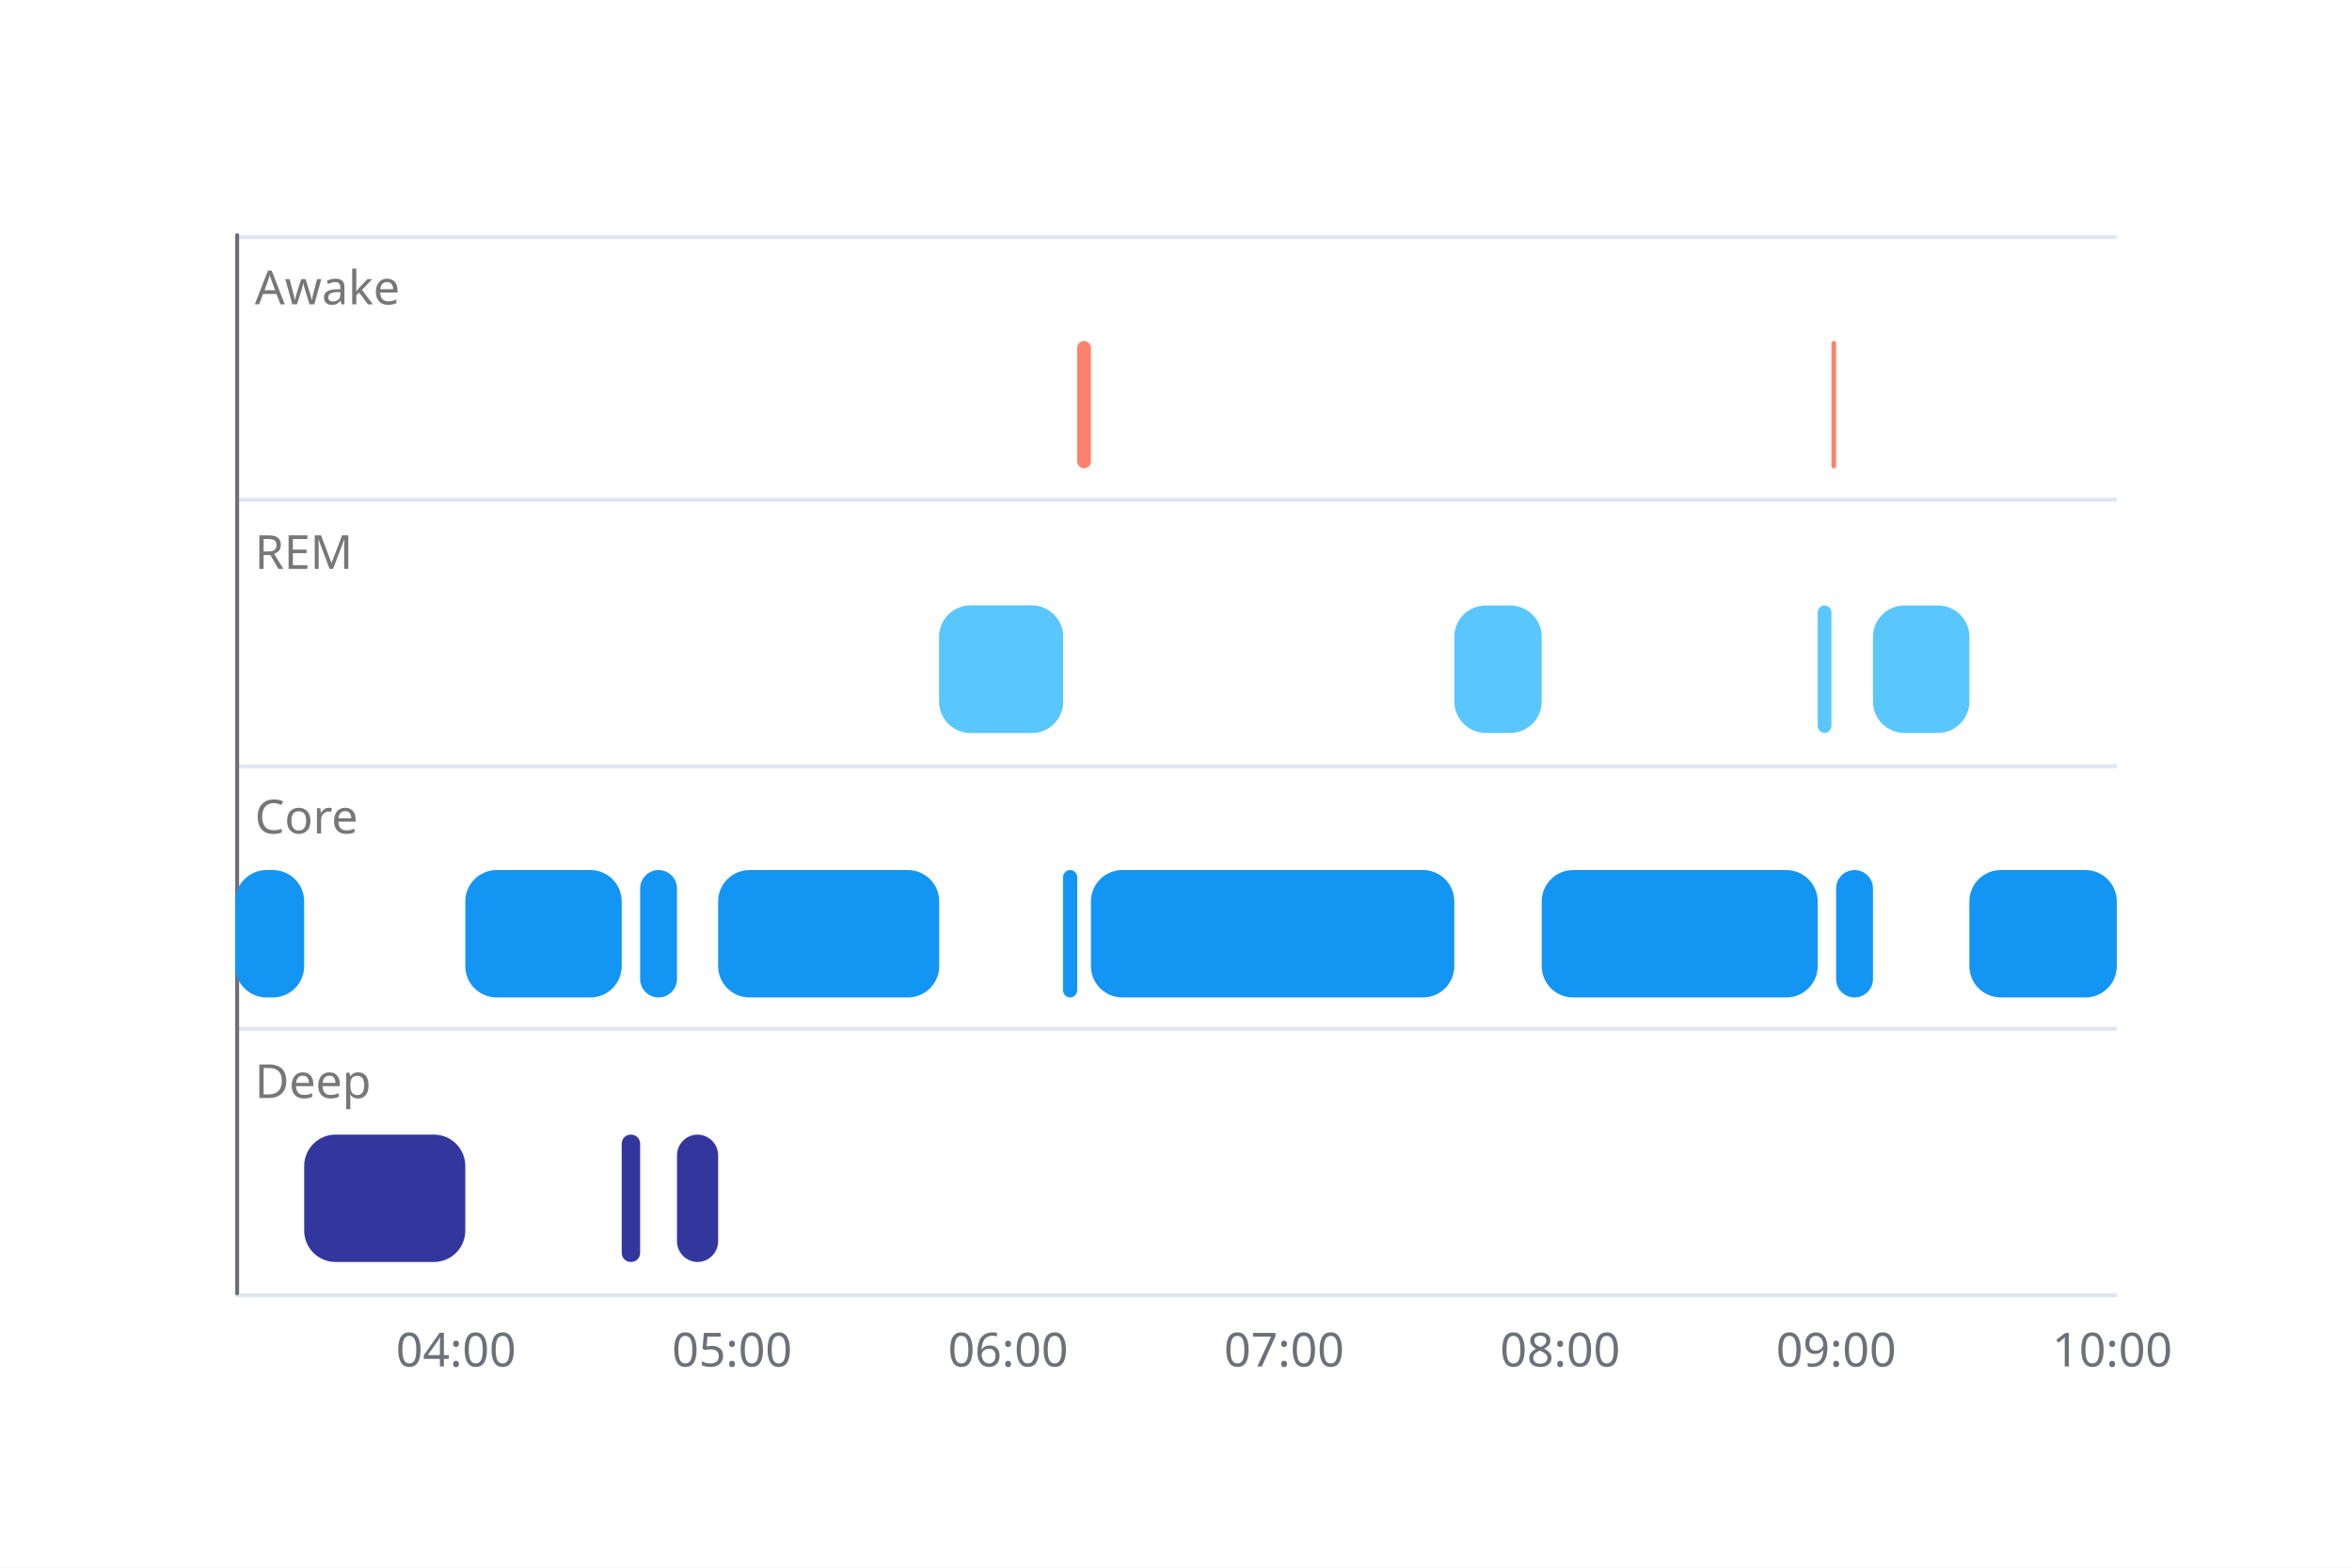
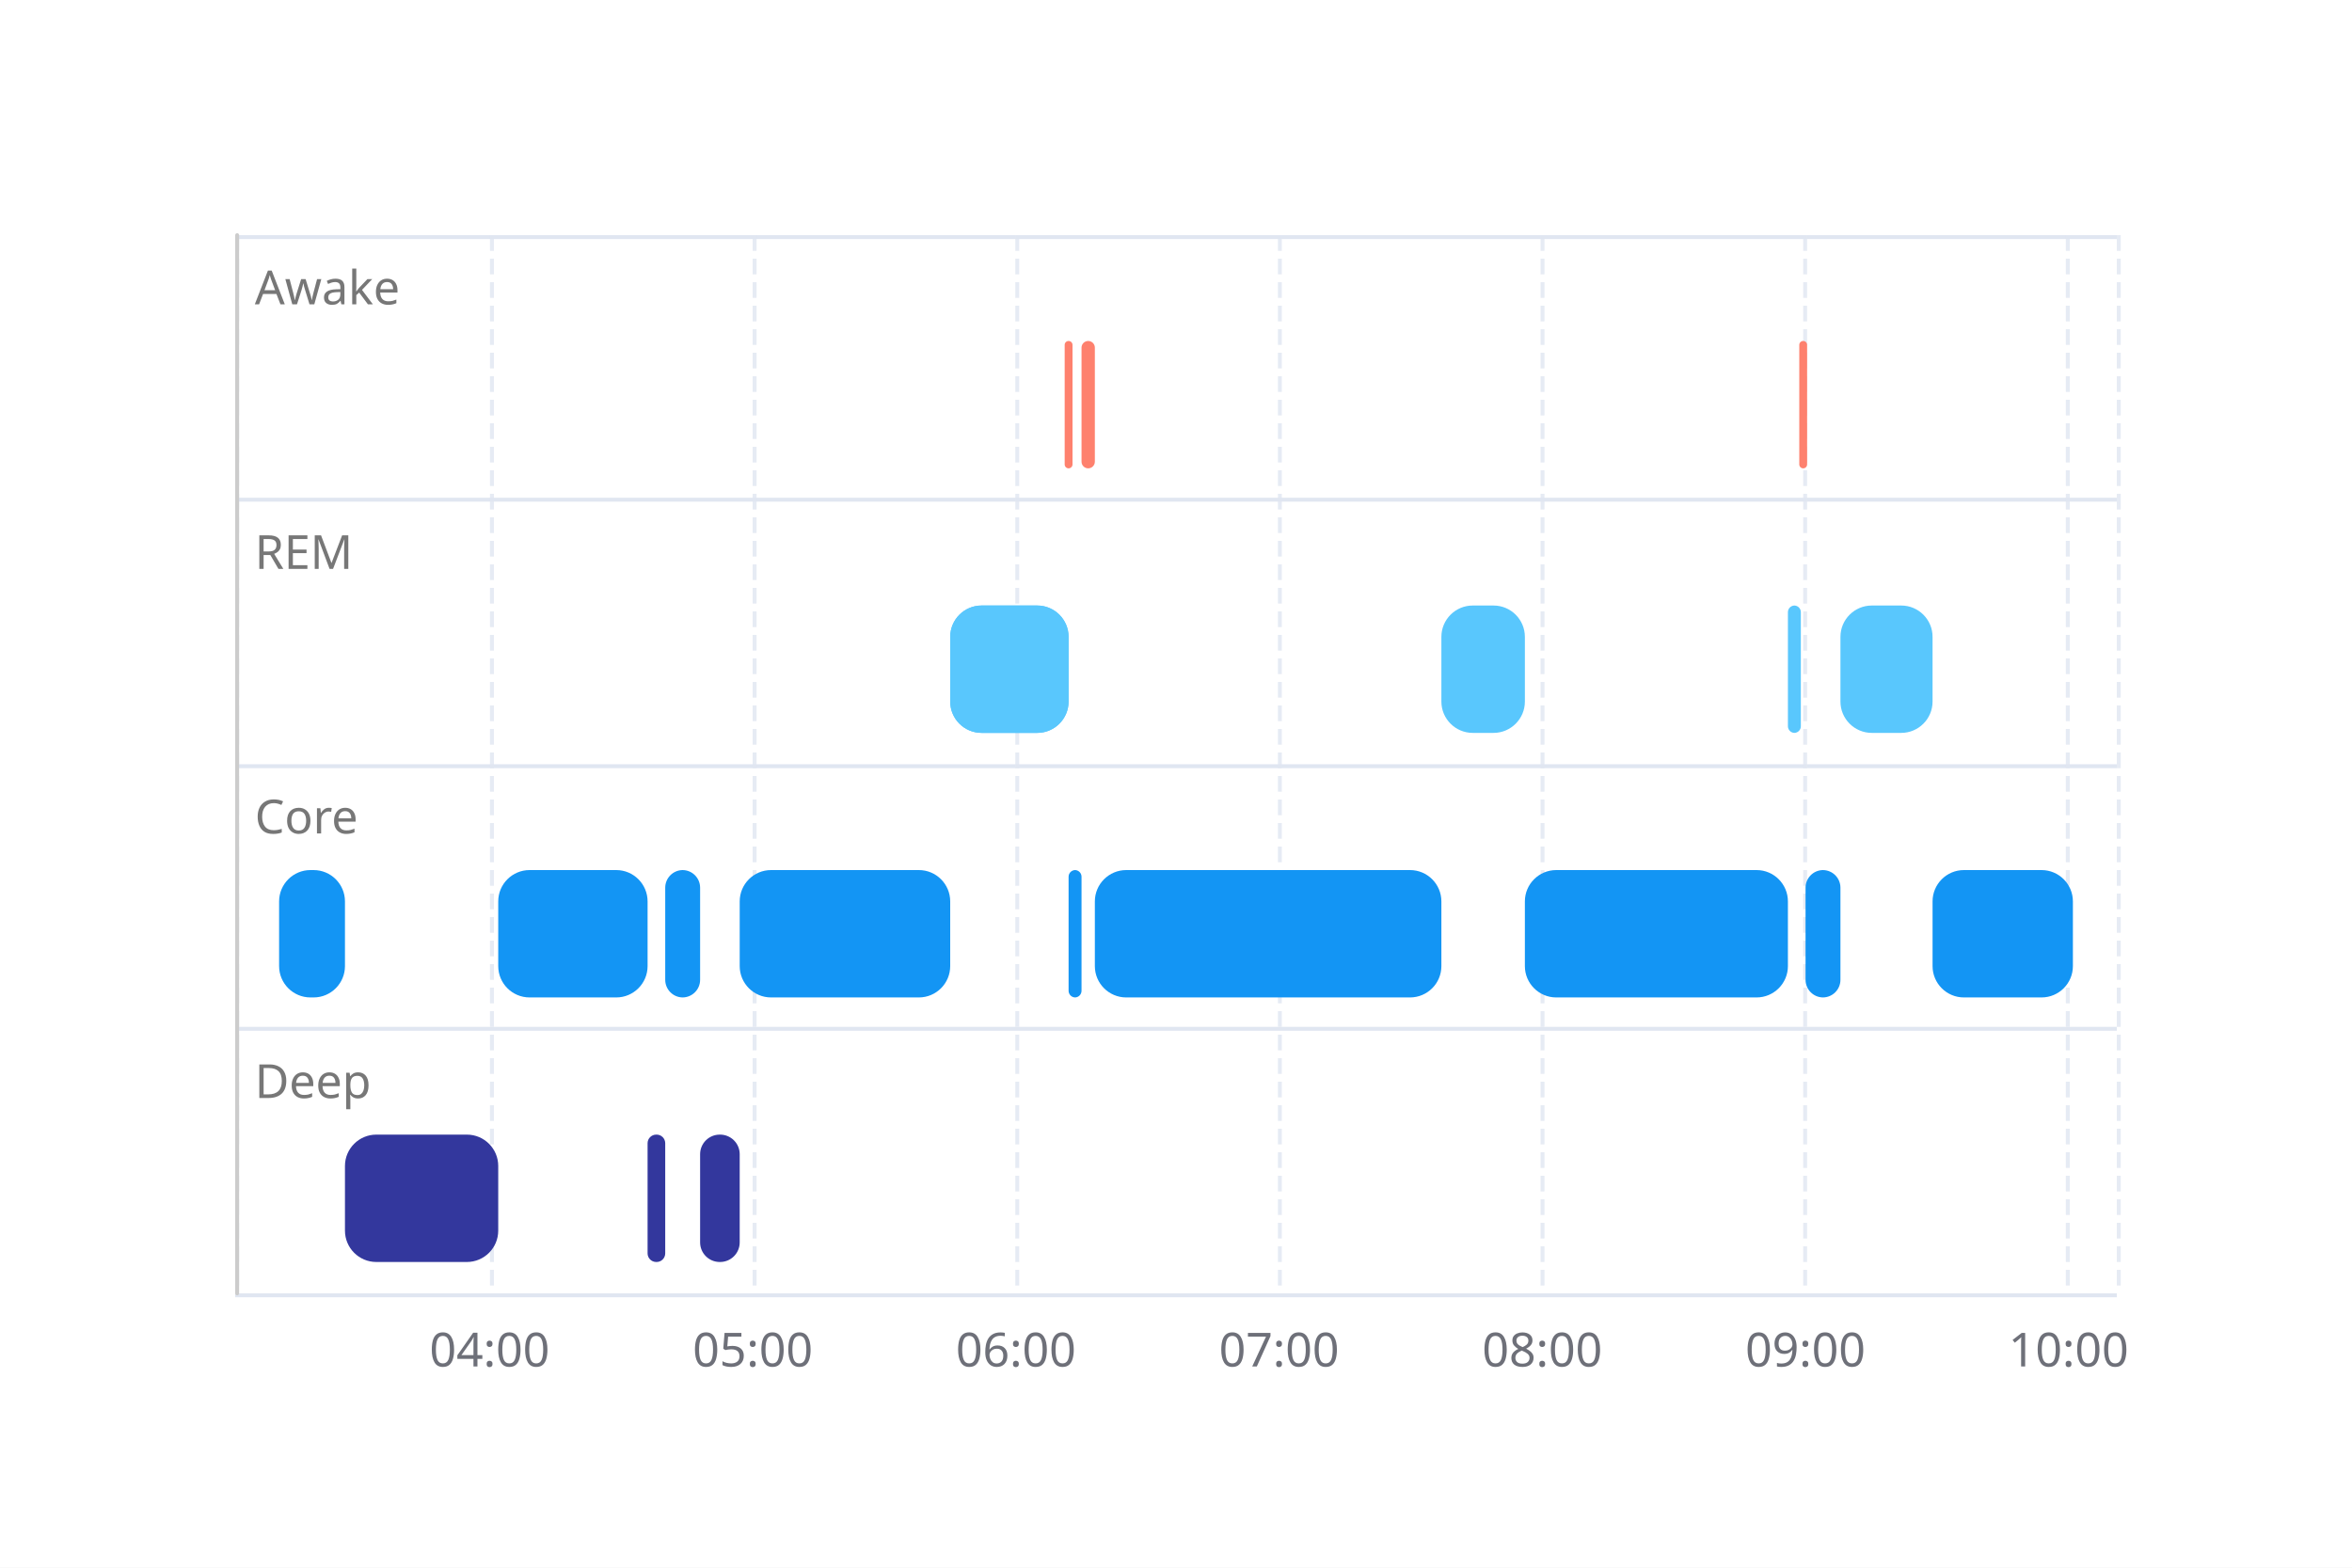
<svg xmlns="http://www.w3.org/2000/svg" width="600" height="400" version="1.1" baseProfile="full" viewBox="0 0 600 400">
  <rect width="600" height="400" x="0" y="0" fill="#fff" />
  <path d="M60 330.5L540 330.5" fill="transparent" stroke="#E0E6F1" class="zr0-cls-0" />
  <path d="M60 262.5L540 262.5" fill="transparent" stroke="#E0E6F1" class="zr0-cls-0" />
  <path d="M60 195.5L540 195.5" fill="transparent" stroke="#E0E6F1" class="zr0-cls-0" />
  <path d="M60 127.5L540 127.5" fill="transparent" stroke="#E0E6F1" class="zr0-cls-0" />
  <path d="M60 60.5L540 60.5" fill="transparent" stroke="#E0E6F1" class="zr0-cls-0" />
-   <path d="M60.5 330L60.5 60" fill="transparent" stroke="#6E7079" stroke-linecap="round" class="zr0-cls-0" />
-   <text dominant-baseline="central" text-anchor="middle" style="font: normal normal 12px sans-serif" y="6" transform="translate(116.3325 338)" fill="#6E7079">04:00</text>
-   <text dominant-baseline="central" text-anchor="middle" style="font: normal normal 12px sans-serif" y="6" transform="translate(186.7482 338)" fill="#6E7079">05:00</text>
-   <text dominant-baseline="central" text-anchor="middle" style="font: normal normal 12px sans-serif" y="6" transform="translate(257.1638 338)" fill="#6E7079">06:00</text>
-   <text dominant-baseline="central" text-anchor="middle" style="font: normal normal 12px sans-serif" y="6" transform="translate(327.5795 338)" fill="#6E7079">07:00</text>
-   <text dominant-baseline="central" text-anchor="middle" style="font: normal normal 12px sans-serif" y="6" transform="translate(397.9951 338)" fill="#6E7079">08:00</text>
-   <text dominant-baseline="central" text-anchor="middle" style="font: normal normal 12px sans-serif" y="6" transform="translate(468.4108 338)" fill="#6E7079">09:00</text>
-   <text dominant-baseline="central" text-anchor="middle" style="font: normal normal 12px sans-serif" y="6" transform="translate(538.8264 338)" fill="#6E7079">10:00</text>
-   <path d="M271.2 87L271.2 119.5L271.2 87" fill="#FE816E" ecmeta_series_index="0" ecmeta_data_index="0" ecmeta_ssr_type="chart" class="zr0-cls-1" />
+   <path d="M60.5 60L60.5 330" fill="transparent" stroke="#E0E6F1" stroke-opacity="0.8" stroke-dasharray="4,2" class="zr0-cls-0" />
+   <path d="M125.5 60L125.5 330" fill="transparent" stroke="#E0E6F1" stroke-opacity="0.8" stroke-dasharray="4,2" class="zr0-cls-0" />
+   <path d="M192.5 60L192.5 330" fill="transparent" stroke="#E0E6F1" stroke-opacity="0.8" stroke-dasharray="4,2" class="zr0-cls-0" />
+   <path d="M259.5 60L259.5 330" fill="transparent" stroke="#E0E6F1" stroke-opacity="0.8" stroke-dasharray="4,2" class="zr0-cls-0" />
+   <path d="M326.5 60L326.5 330" fill="transparent" stroke="#E0E6F1" stroke-opacity="0.8" stroke-dasharray="4,2" class="zr0-cls-0" />
+   <path d="M393.5 60L393.5 330" fill="transparent" stroke="#E0E6F1" stroke-opacity="0.8" stroke-dasharray="4,2" class="zr0-cls-0" />
+   <path d="M460.5 60L460.5 330" fill="transparent" stroke="#E0E6F1" stroke-opacity="0.8" stroke-dasharray="4,2" class="zr0-cls-0" />
+   <path d="M527.5 60L527.5 330" fill="transparent" stroke="#E0E6F1" stroke-opacity="0.8" stroke-dasharray="4,2" class="zr0-cls-0" />
+   <path d="M540.5 60L540.5 330" fill="transparent" stroke="#E0E6F1" stroke-opacity="0.8" stroke-dasharray="4,2" class="zr0-cls-0" />
+   <path d="M60.5 330L60.5 60" fill="transparent" stroke="#ccc" stroke-linecap="round" class="zr0-cls-0" />
+   <text dominant-baseline="central" text-anchor="middle" style="font: normal normal 12px sans-serif" y="6" transform="translate(124.8951 338)" fill="#6E7079">04:00</text>
+   <text dominant-baseline="central" text-anchor="middle" style="font: normal normal 12px sans-serif" y="6" transform="translate(192.028 338)" fill="#6E7079">05:00</text>
+   <text dominant-baseline="central" text-anchor="middle" style="font: normal normal 12px sans-serif" y="6" transform="translate(259.1608 338)" fill="#6E7079">06:00</text>
+   <text dominant-baseline="central" text-anchor="middle" style="font: normal normal 12px sans-serif" y="6" transform="translate(326.2937 338)" fill="#6E7079">07:00</text>
+   <text dominant-baseline="central" text-anchor="middle" style="font: normal normal 12px sans-serif" y="6" transform="translate(393.4266 338)" fill="#6E7079">08:00</text>
+   <text dominant-baseline="central" text-anchor="middle" style="font: normal normal 12px sans-serif" y="6" transform="translate(460.5594 338)" fill="#6E7079">09:00</text>
+   <text dominant-baseline="central" text-anchor="middle" style="font: normal normal 12px sans-serif" y="6" transform="translate(527.6923 338)" fill="#6E7079">10:00</text>
+   <path d="M272.6 87A1 1 0 0 1 273.6 88L273.6 118.5A1 1 0 0 1 272.6 119.5A1 1 0 0 1 271.6 118.5L271.6 88A1 1 0 0 1 272.6 87" fill="#FE816E" ecmeta_series_index="0" ecmeta_data_index="0" ecmeta_ssr_type="chart" class="zr0-cls-1" />
  <text dominant-baseline="central" text-anchor="start" style="font: 12px sans-serif" x="65" y="73" fill="#777">Awake</text>
-   <path d="M276.5 87A1.8 1.8 0 0 1 278.3 88.8L278.3 117.7A1.8 1.8 0 0 1 276.5 119.5A1.8 1.8 0 0 1 274.8 117.7L274.8 88.8A1.8 1.8 0 0 1 276.5 87" fill="#FE816E" ecmeta_series_index="0" ecmeta_data_index="1" ecmeta_ssr_type="chart" class="zr0-cls-1" />
-   <path d="M467.8 87A0.6 0.6 0 0 1 468.4 87.6L468.4 118.9A0.6 0.6 0 0 1 467.8 119.5A0.6 0.6 0 0 1 467.2 118.9L467.2 87.6A0.6 0.6 0 0 1 467.8 87" fill="#FE816E" ecmeta_series_index="0" ecmeta_data_index="2" ecmeta_ssr_type="chart" class="zr0-cls-1" />
-   <path d="M247.6 154.5L263.2 154.5A8 8 0 0 1 271.2 162.5L271.2 179A8 8 0 0 1 263.2 187L247.6 187A8 8 0 0 1 239.6 179L239.6 162.5A8 8 0 0 1 247.6 154.5" fill="#59C7FD" ecmeta_series_index="0" ecmeta_data_index="3" ecmeta_ssr_type="chart" class="zr0-cls-2" />
+   <path d="M277.6 87A1.7 1.7 0 0 1 279.3 88.7L279.3 117.8A1.7 1.7 0 0 1 277.6 119.5A1.7 1.7 0 0 1 275.9 117.8L275.9 88.7A1.7 1.7 0 0 1 277.6 87" fill="#FE816E" ecmeta_series_index="0" ecmeta_data_index="1" ecmeta_ssr_type="chart" class="zr0-cls-1" />
+   <path d="M460 87A1 1 0 0 1 461 88L461 118.5A1 1 0 0 1 460 119.5A1 1 0 0 1 459 118.5L459 88A1 1 0 0 1 460 87" fill="#FE816E" ecmeta_series_index="0" ecmeta_data_index="2" ecmeta_ssr_type="chart" class="zr0-cls-1" />
+   <path d="M250.4 154.5L264.6 154.5A8 8 0 0 1 272.6 162.5L272.6 179A8 8 0 0 1 264.6 187L250.4 187A8 8 0 0 1 242.4 179L242.4 162.5A8 8 0 0 1 250.4 154.5" fill="#59C7FD" ecmeta_series_index="0" ecmeta_data_index="3" ecmeta_ssr_type="chart" class="zr0-cls-2" />
  <text dominant-baseline="central" text-anchor="start" style="font: 12px sans-serif" x="65" y="140.5" fill="#777">REM</text>
-   <path d="M379 154.5L385.3 154.5A8 8 0 0 1 393.3 162.5L393.3 179A8 8 0 0 1 385.3 187L379 187A8 8 0 0 1 371 179L371 162.5A8 8 0 0 1 379 154.5" fill="#59C7FD" ecmeta_series_index="0" ecmeta_data_index="4" ecmeta_ssr_type="chart" class="zr0-cls-2" />
-   <path d="M465.5 154.5A1.8 1.8 0 0 1 467.2 156.3L467.2 185.2A1.8 1.8 0 0 1 465.5 187A1.8 1.8 0 0 1 463.7 185.2L463.7 156.3A1.8 1.8 0 0 1 465.5 154.5" fill="#59C7FD" ecmeta_series_index="0" ecmeta_data_index="5" ecmeta_ssr_type="chart" class="zr0-cls-2" />
-   <path d="M485.8 154.5L494.4 154.5A8 8 0 0 1 502.4 162.5L502.4 179A8 8 0 0 1 494.4 187L485.8 187A8 8 0 0 1 477.8 179L477.8 162.5A8 8 0 0 1 485.8 154.5" fill="#59C7FD" ecmeta_series_index="0" ecmeta_data_index="6" ecmeta_ssr_type="chart" class="zr0-cls-2" />
-   <path d="M247.6 154.5L263.2 154.5A8 8 0 0 1 271.2 162.5L271.2 179A8 8 0 0 1 263.2 187L247.6 187A8 8 0 0 1 239.6 179L239.6 162.5A8 8 0 0 1 247.6 154.5" fill="#59C7FD" ecmeta_series_index="0" ecmeta_data_index="7" ecmeta_ssr_type="chart" class="zr0-cls-2" />
-   <path d="M68 222L69.6 222A8 8 0 0 1 77.6 230L77.6 246.5A8 8 0 0 1 69.6 254.5L68 254.5A8 8 0 0 1 60 246.5L60 230A8 8 0 0 1 68 222" fill="#1395F4" ecmeta_series_index="0" ecmeta_data_index="8" ecmeta_ssr_type="chart" class="zr0-cls-3" />
+   <path d="M375.7 154.5L381 154.5A8 8 0 0 1 389 162.5L389 179A8 8 0 0 1 381 187L375.7 187A8 8 0 0 1 367.7 179L367.7 162.5A8 8 0 0 1 375.7 154.5" fill="#59C7FD" ecmeta_series_index="0" ecmeta_data_index="4" ecmeta_ssr_type="chart" class="zr0-cls-2" />
+   <path d="M457.8 154.5A1.7 1.7 0 0 1 459.4 156.2L459.4 185.3A1.7 1.7 0 0 1 457.8 187A1.7 1.7 0 0 1 456.1 185.3L456.1 156.2A1.7 1.7 0 0 1 457.8 154.5" fill="#59C7FD" ecmeta_series_index="0" ecmeta_data_index="5" ecmeta_ssr_type="chart" class="zr0-cls-2" />
+   <path d="M477.5 154.5L485 154.5A8 8 0 0 1 493 162.5L493 179A8 8 0 0 1 485 187L477.5 187A8 8 0 0 1 469.5 179L469.5 162.5A8 8 0 0 1 477.5 154.5" fill="#59C7FD" ecmeta_series_index="0" ecmeta_data_index="6" ecmeta_ssr_type="chart" class="zr0-cls-2" />
+   <path d="M250.4 154.5L264.6 154.5A8 8 0 0 1 272.6 162.5L272.6 179A8 8 0 0 1 264.6 187L250.4 187A8 8 0 0 1 242.4 179L242.4 162.5A8 8 0 0 1 250.4 154.5" fill="#59C7FD" ecmeta_series_index="0" ecmeta_data_index="7" ecmeta_ssr_type="chart" class="zr0-cls-2" />
+   <path d="M79.2 222L80 222A8 8 0 0 1 88 230L88 246.5A8 8 0 0 1 80 254.5L79.2 254.5A8 8 0 0 1 71.2 246.5L71.2 230A8 8 0 0 1 79.2 222" fill="#1395F4" ecmeta_series_index="0" ecmeta_data_index="8" ecmeta_ssr_type="chart" class="zr0-cls-3" />
  <text dominant-baseline="central" text-anchor="start" style="font: 12px sans-serif" x="65" y="208" fill="#777">Core</text>
-   <path d="M126.7 222L150.6 222A8 8 0 0 1 158.6 230L158.6 246.5A8 8 0 0 1 150.6 254.5L126.7 254.5A8 8 0 0 1 118.7 246.5L118.7 230A8 8 0 0 1 126.7 222" fill="#1395F4" ecmeta_series_index="0" ecmeta_data_index="9" ecmeta_ssr_type="chart" class="zr0-cls-3" />
-   <path d="M168 222A4.7 4.7 0 0 1 172.7 226.7L172.7 249.8A4.7 4.7 0 0 1 168 254.5A4.7 4.7 0 0 1 163.3 249.8L163.3 226.7A4.7 4.7 0 0 1 168 222" fill="#1395F4" ecmeta_series_index="0" ecmeta_data_index="10" ecmeta_ssr_type="chart" class="zr0-cls-3" />
-   <path d="M191.2 222L231.6 222A8 8 0 0 1 239.6 230L239.6 246.5A8 8 0 0 1 231.6 254.5L191.2 254.5A8 8 0 0 1 183.2 246.5L183.2 230A8 8 0 0 1 191.2 222" fill="#1395F4" ecmeta_series_index="0" ecmeta_data_index="11" ecmeta_ssr_type="chart" class="zr0-cls-3" />
-   <path d="M273 222A1.8 1.8 0 0 1 274.8 223.8L274.8 252.7A1.8 1.8 0 0 1 273 254.5A1.8 1.8 0 0 1 271.2 252.7L271.2 223.8A1.8 1.8 0 0 1 273 222" fill="#1395F4" ecmeta_series_index="0" ecmeta_data_index="12" ecmeta_ssr_type="chart" class="zr0-cls-3" />
-   <path d="M286.3 222L363 222A8 8 0 0 1 371 230L371 246.5A8 8 0 0 1 363 254.5L286.3 254.5A8 8 0 0 1 278.3 246.5L278.3 230A8 8 0 0 1 286.3 222" fill="#1395F4" ecmeta_series_index="0" ecmeta_data_index="13" ecmeta_ssr_type="chart" class="zr0-cls-3" />
-   <path d="M401.3 222L455.7 222A8 8 0 0 1 463.7 230L463.7 246.5A8 8 0 0 1 455.7 254.5L401.3 254.5A8 8 0 0 1 393.3 246.5L393.3 230A8 8 0 0 1 401.3 222" fill="#1395F4" ecmeta_series_index="0" ecmeta_data_index="14" ecmeta_ssr_type="chart" class="zr0-cls-3" />
-   <path d="M473.1 222A4.7 4.7 0 0 1 477.8 226.7L477.8 249.8A4.7 4.7 0 0 1 473.1 254.5A4.7 4.7 0 0 1 468.4 249.8L468.4 226.7A4.7 4.7 0 0 1 473.1 222" fill="#1395F4" ecmeta_series_index="0" ecmeta_data_index="15" ecmeta_ssr_type="chart" class="zr0-cls-3" />
-   <path d="M510.4 222L532 222A8 8 0 0 1 540 230L540 246.5A8 8 0 0 1 532 254.5L510.4 254.5A8 8 0 0 1 502.4 246.5L502.4 230A8 8 0 0 1 510.4 222" fill="#1395F4" ecmeta_series_index="0" ecmeta_data_index="16" ecmeta_ssr_type="chart" class="zr0-cls-3" />
-   <path d="M85.6 289.5L110.7 289.5A8 8 0 0 1 118.7 297.5L118.7 314A8 8 0 0 1 110.7 322L85.6 322A8 8 0 0 1 77.6 314L77.6 297.5A8 8 0 0 1 85.6 289.5" fill="#33379D" ecmeta_series_index="0" ecmeta_data_index="17" ecmeta_ssr_type="chart" class="zr0-cls-4" />
+   <path d="M135.1 222L157.2 222A8 8 0 0 1 165.2 230L165.2 246.5A8 8 0 0 1 157.2 254.5L135.1 254.5A8 8 0 0 1 127.1 246.5L127.1 230A8 8 0 0 1 135.1 222" fill="#1395F4" ecmeta_series_index="0" ecmeta_data_index="9" ecmeta_ssr_type="chart" class="zr0-cls-3" />
+   <path d="M174.1 222A4.5 4.5 0 0 1 178.6 226.5L178.6 250A4.5 4.5 0 0 1 174.1 254.5A4.5 4.5 0 0 1 169.7 250L169.7 226.5A4.5 4.5 0 0 1 174.1 222" fill="#1395F4" ecmeta_series_index="0" ecmeta_data_index="10" ecmeta_ssr_type="chart" class="zr0-cls-3" />
+   <path d="M196.7 222L234.4 222A8 8 0 0 1 242.4 230L242.4 246.5A8 8 0 0 1 234.4 254.5L196.7 254.5A8 8 0 0 1 188.7 246.5L188.7 230A8 8 0 0 1 196.7 222" fill="#1395F4" ecmeta_series_index="0" ecmeta_data_index="11" ecmeta_ssr_type="chart" class="zr0-cls-3" />
+   <path d="M274.3 222A1.7 1.7 0 0 1 275.9 223.7L275.9 252.8A1.7 1.7 0 0 1 274.3 254.5A1.7 1.7 0 0 1 272.6 252.8L272.6 223.7A1.7 1.7 0 0 1 274.3 222" fill="#1395F4" ecmeta_series_index="0" ecmeta_data_index="12" ecmeta_ssr_type="chart" class="zr0-cls-3" />
+   <path d="M287.3 222L359.7 222A8 8 0 0 1 367.7 230L367.7 246.5A8 8 0 0 1 359.7 254.5L287.3 254.5A8 8 0 0 1 279.3 246.5L279.3 230A8 8 0 0 1 287.3 222" fill="#1395F4" ecmeta_series_index="0" ecmeta_data_index="13" ecmeta_ssr_type="chart" class="zr0-cls-3" />
+   <path d="M397 222L448.1 222A8 8 0 0 1 456.1 230L456.1 246.5A8 8 0 0 1 448.1 254.5L397 254.5A8 8 0 0 1 389 246.5L389 230A8 8 0 0 1 397 222" fill="#1395F4" ecmeta_series_index="0" ecmeta_data_index="14" ecmeta_ssr_type="chart" class="zr0-cls-3" />
+   <path d="M465 222A4.5 4.5 0 0 1 469.5 226.5L469.5 250A4.5 4.5 0 0 1 465 254.5A4.5 4.5 0 0 1 460.6 250L460.6 226.5A4.5 4.5 0 0 1 465 222" fill="#1395F4" ecmeta_series_index="0" ecmeta_data_index="15" ecmeta_ssr_type="chart" class="zr0-cls-3" />
+   <path d="M501 222L520.8 222A8 8 0 0 1 528.8 230L528.8 246.5A8 8 0 0 1 520.8 254.5L501 254.5A8 8 0 0 1 493 246.5L493 230A8 8 0 0 1 501 222" fill="#1395F4" ecmeta_series_index="0" ecmeta_data_index="16" ecmeta_ssr_type="chart" class="zr0-cls-3" />
+   <path d="M96 289.5L119.1 289.5A8 8 0 0 1 127.1 297.5L127.1 314A8 8 0 0 1 119.1 322L96 322A8 8 0 0 1 88 314L88 297.5A8 8 0 0 1 96 289.5" fill="#33379D" ecmeta_series_index="0" ecmeta_data_index="17" ecmeta_ssr_type="chart" class="zr0-cls-4" />
  <text dominant-baseline="central" text-anchor="start" style="font: 12px sans-serif" x="65" y="275.5" fill="#777">Deep</text>
-   <path d="M160.9 289.5A2.3 2.3 0 0 1 163.3 291.8L163.3 319.7A2.3 2.3 0 0 1 160.9 322A2.3 2.3 0 0 1 158.6 319.7L158.6 291.8A2.3 2.3 0 0 1 160.9 289.5" fill="#33379D" ecmeta_series_index="0" ecmeta_data_index="18" ecmeta_ssr_type="chart" class="zr0-cls-4" />
-   <path d="M177.9 289.5A5.3 5.3 0 0 1 183.2 294.8L183.2 316.7A5.3 5.3 0 0 1 177.9 322A5.3 5.3 0 0 1 172.7 316.7L172.7 294.8A5.3 5.3 0 0 1 177.9 289.5" fill="#33379D" ecmeta_series_index="0" ecmeta_data_index="19" ecmeta_ssr_type="chart" class="zr0-cls-4" />
+   <path d="M167.4 289.5A2.2 2.2 0 0 1 169.7 291.7L169.7 319.8A2.2 2.2 0 0 1 167.4 322A2.2 2.2 0 0 1 165.2 319.8L165.2 291.7A2.2 2.2 0 0 1 167.4 289.5" fill="#33379D" ecmeta_series_index="0" ecmeta_data_index="18" ecmeta_ssr_type="chart" class="zr0-cls-4" />
+   <path d="M183.6 289.5A5 5 0 0 1 188.7 294.5L188.7 317A5 5 0 0 1 183.6 322A5 5 0 0 1 178.6 317L178.6 294.5A5 5 0 0 1 183.6 289.5" fill="#33379D" ecmeta_series_index="0" ecmeta_data_index="19" ecmeta_ssr_type="chart" class="zr0-cls-4" />
  <style>
.zr0-cls-0:hover {
pointer-events:none;
}
.zr0-cls-1:hover {
cursor:pointer;
fill:rgba(255,141,121,1);
}
.zr0-cls-2:hover {
cursor:pointer;
fill:rgba(97,218,255,1);
}
.zr0-cls-3:hover {
cursor:pointer;
fill:rgba(20,163,255,1);
}
.zr0-cls-4:hover {
cursor:pointer;
fill:rgba(56,60,172,1);
}



</style>
</svg>
